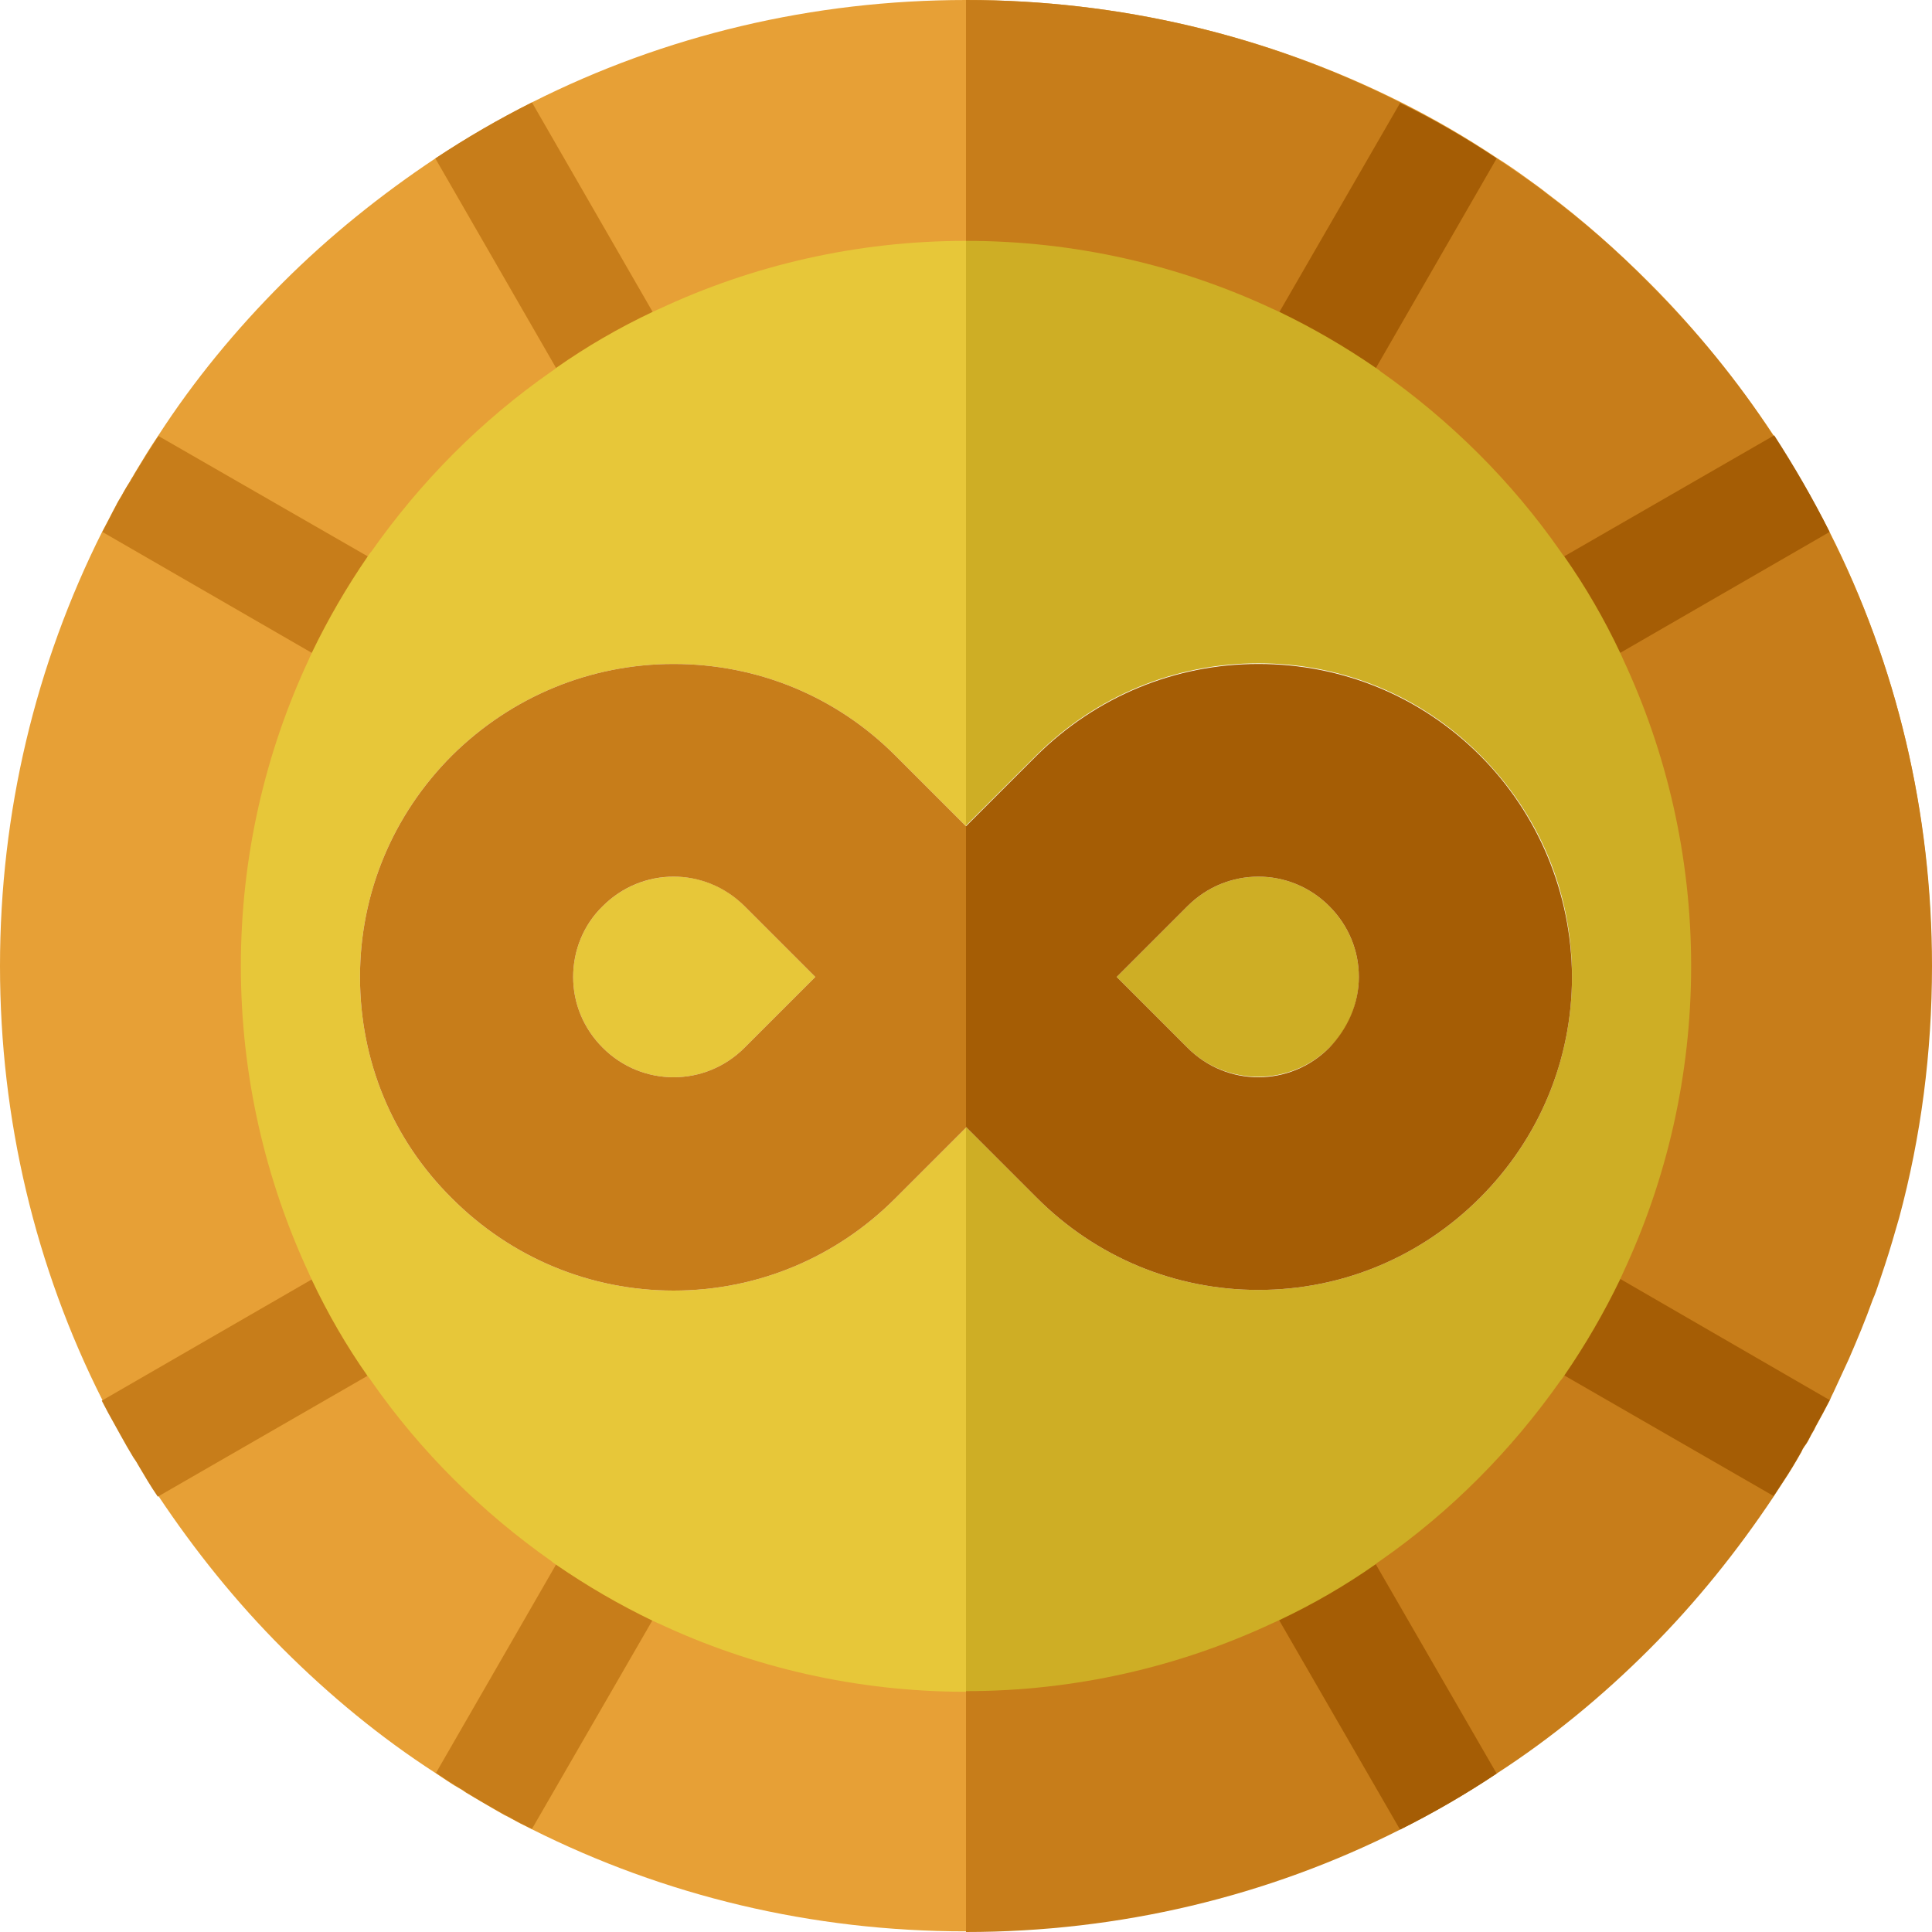
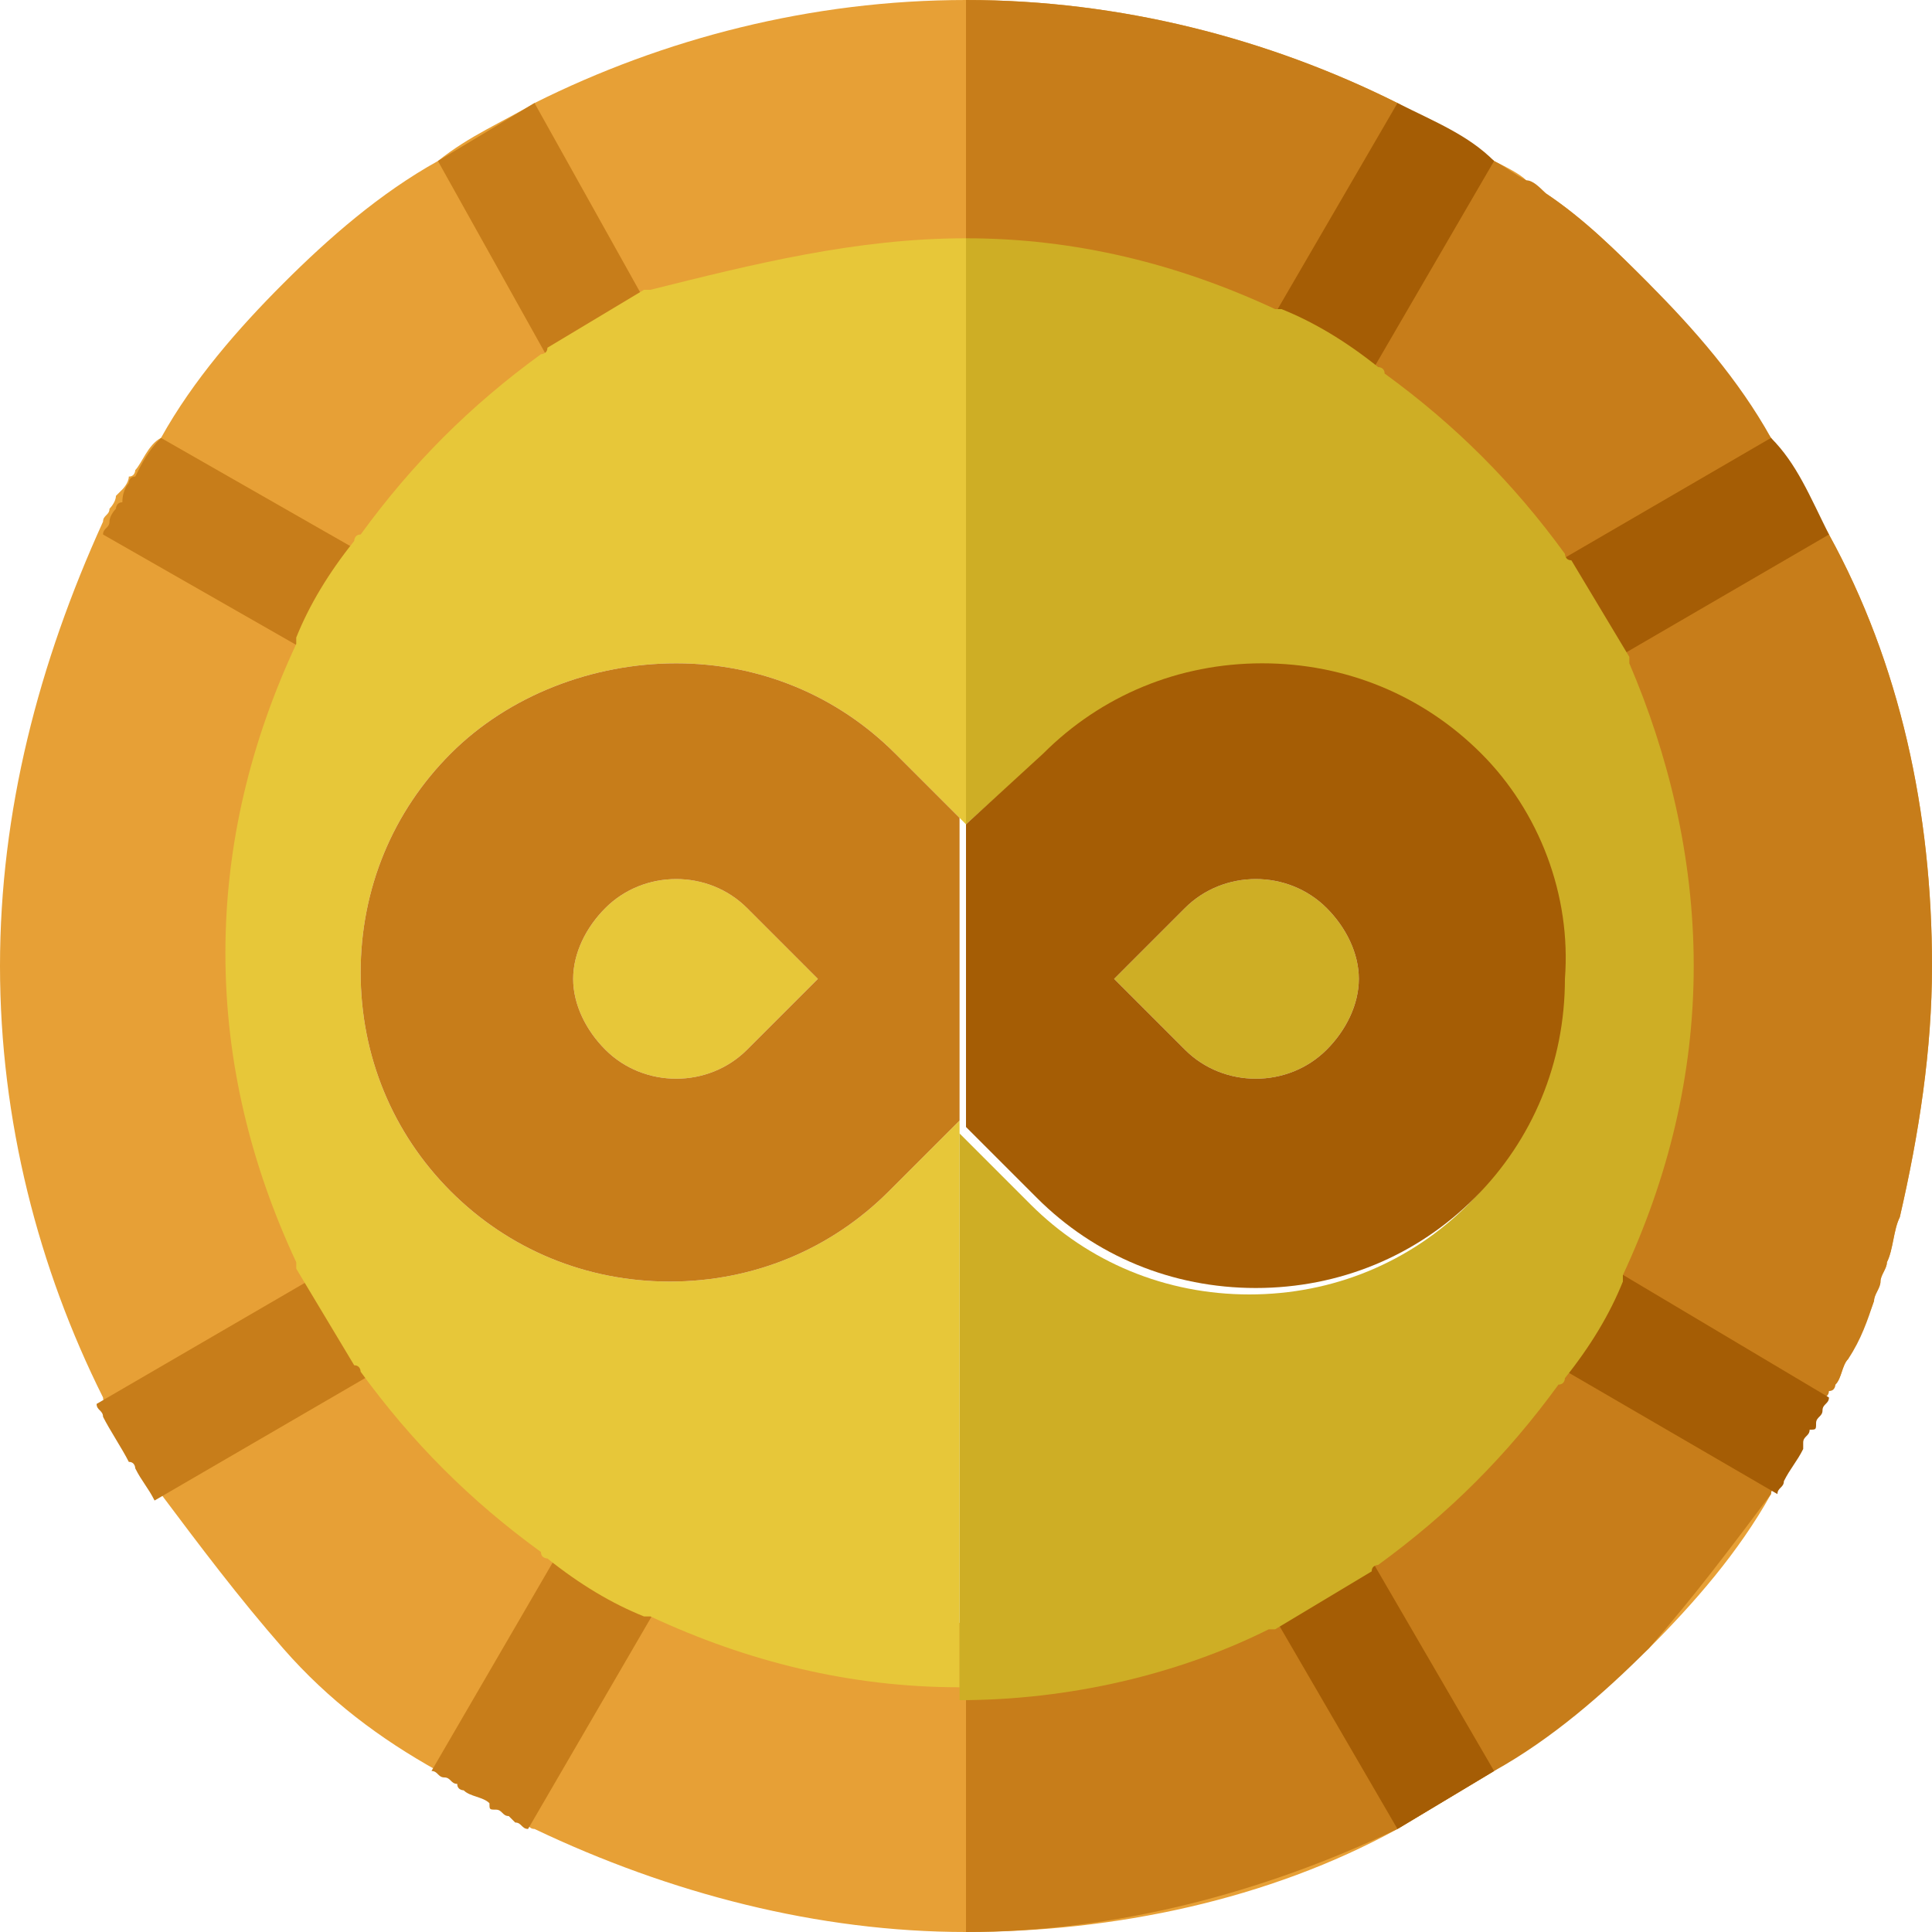
- <svg xmlns="http://www.w3.org/2000/svg" version="1.1" id="Capa_1" x="0px" y="0px" viewBox="0 0 300 300" style="enable-background:new 0 0 300 300;" xml:space="preserve">
+ <svg xmlns="http://www.w3.org/2000/svg" version="1.1" id="Capa_1" x="0px" y="0px" viewBox="0 0 30 30" style="enable-background:new 0 0 30 30;" xml:space="preserve">
  <style type="text/css">
	.st0{fill:#E7A036;}
	.st1{fill:#C77D1A;}
	.st2{fill:#A55D05;}
	.st3{fill:#E7C739;}
	.st4{fill:#CEAE25;}
</style>
-   <path class="st0" d="M284.1,82.6c-2.6-5.1-5.5-10.1-8.7-15c-5.6-8.4-12-16.4-19.3-23.7c-5-5-10.3-9.7-15.9-13.9  c-1-0.8-2-1.5-3.1-2.3c-1.5-1.1-3.1-2.2-4.7-3.2c-4.8-3.2-9.8-6.1-15-8.7C196.8,5.5,173.8,0,150,0s-46.8,5.5-67.4,15.9  c-5.1,2.6-10.1,5.5-15,8.7c-8.4,5.6-16.4,12-23.7,19.3S30.1,59.1,24.6,67.6c-1.3,1.9-2.5,3.9-3.7,5.9c-0.2,0.4-0.5,0.8-0.7,1.2  c-0.4,0.7-0.9,1.5-1.3,2.2c-0.3,0.5-0.5,0.9-0.8,1.4c-0.4,0.8-0.8,1.5-1.2,2.3c-0.3,0.6-0.7,1.3-1,1.9C5.5,103.2,0,126.2,0,150  s5.5,46.8,15.9,67.4c0.3,0.6,0.7,1.3,1,1.9c1.2,2.3,2.5,4.7,3.9,6.9c0.2,0.4,0.4,0.8,0.7,1.1c1,1.7,2.1,3.3,3.1,5  c5.6,8.4,12,16.4,19.3,23.7s15.2,13.8,23.7,19.3c0.6,0.4,1.2,0.8,1.8,1.2c0.5,0.3,1,0.7,1.6,1c0.2,0.1,0.3,0.2,0.5,0.3  c0.4,0.2,0.7,0.5,1.1,0.7c1.3,0.8,2.6,1.5,3.9,2.3c0.5,0.3,0.9,0.5,1.4,0.8s1,0.5,1.5,0.8c0.4,0.2,0.9,0.5,1.3,0.7  c0.6,0.3,1.2,0.6,1.8,0.9c20.7,10.4,43.6,15.9,67.4,15.9s46.8-5.5,67.4-15.9c5.1-2.6,10.1-5.5,15-8.7c8.4-5.6,16.4-12,23.7-19.3  c7.3-7.3,13.8-15.2,19.3-23.7c0.5-0.7,1-1.5,1.5-2.3c1-1.5,1.9-3.1,2.8-4.6c0-0.1,0.1-0.1,0.1-0.2l0,0c0.1-0.2,0.3-0.4,0.4-0.7  c0.3-0.6,0.7-1.1,1-1.7c0.3-0.4,0.5-0.9,0.7-1.3c0.4-0.7,0.8-1.5,1.2-2.2c0.3-0.6,0.7-1.3,1-1.9c0.2-0.4,0.4-0.8,0.6-1.3  c0.2-0.4,0.4-0.9,0.6-1.3c0.6-1.3,1.2-2.6,1.8-3.9c1.3-3,2.6-6.1,3.7-9.2c0.3-0.9,0.6-1.8,1-2.7c0.3-0.9,0.6-1.8,0.9-2.7  c0.8-2.4,1.5-4.8,2.2-7.3c3.4-12.6,5.1-25.7,5.1-39.1C300,126.2,294.5,103.2,284.1,82.6z M232.8,207.8c-6.8,9.7-15.3,18.2-25,25  c-4.7,3.3-9.7,6.2-15,8.7c-13,6.1-27.5,9.5-42.8,9.5s-29.8-3.4-42.8-9.5l0,0c-5.3-2.5-10.3-5.4-15-8.7c-9.7-6.8-18.2-15.3-25-25  c-3.3-4.7-6.2-9.7-8.7-15l0,0c-6.1-13-9.5-27.5-9.5-42.8s3.4-29.8,9.5-42.8l0,0c2.5-5.3,5.4-10.3,8.7-15c6.8-9.7,15.3-18.2,25-25  c4.7-3.3,9.7-6.2,15-8.7c13-6.1,27.5-9.5,42.8-9.5s29.8,3.4,42.8,9.5c5.3,2.5,10.3,5.4,15,8.7c9.7,6.8,18.2,15.3,25,25  c3.3,4.7,6.2,9.7,8.7,15c6.1,13,9.5,27.5,9.5,42.8s-3.4,29.8-9.5,42.8C239,198.1,236.1,203.1,232.8,207.8z" />
+   <path class="st0" d="M28.4,8.3c-0.3-0.5-0.5-1-0.9-1.5c-0.6-0.8-1.2-1.6-1.9-2.4c-0.5-0.5-1-1-1.6-1.4c-0.1-0.1-0.2-0.1-0.3-0.2  c-0.1-0.1-0.3-0.2-0.5-0.3c-0.5-0.3-1-0.6-1.5-0.9C19.7,0.6,17.4,0,15,0s-4.7,0.6-6.7,1.6c-0.5,0.3-1,0.5-1.5,0.9  C5.9,3,5.1,3.7,4.4,4.4S3,5.9,2.5,6.8C2.3,6.9,2.2,7.2,2.1,7.3c0,0,0,0.1-0.1,0.1c0,0.1-0.1,0.2-0.1,0.2c0,0-0.1,0.1-0.1,0.1  c0,0.1-0.1,0.2-0.1,0.2c0,0.1-0.1,0.1-0.1,0.2C0.6,10.3,0,12.6,0,15s0.6,4.7,1.6,6.7c0,0.1,0.1,0.1,0.1,0.2c0.1,0.2,0.2,0.5,0.4,0.7  c0,0,0,0.1,0.1,0.1c0.1,0.2,0.2,0.3,0.3,0.5c0.6,0.8,1.2,1.6,1.9,2.4s1.5,1.4,2.4,1.9c0.1,0,0.1,0.1,0.2,0.1c0,0,0.1,0.1,0.2,0.1  c0,0,0,0,0,0c0,0,0.1,0,0.1,0.1c0.1,0.1,0.3,0.1,0.4,0.2c0.1,0,0.1,0.1,0.1,0.1s0.1,0,0.2,0.1c0,0,0.1,0.1,0.1,0.1  c0.1,0,0.1,0.1,0.2,0.1c2.1,1,4.4,1.6,6.7,1.6s4.7-0.5,6.7-1.6c0.5-0.3,1-0.6,1.5-0.9c0.8-0.6,1.6-1.2,2.4-1.9  c0.7-0.7,1.4-1.5,1.9-2.4c0-0.1,0.1-0.1,0.1-0.2c0.1-0.2,0.2-0.3,0.3-0.5c0,0,0,0,0,0l0,0c0,0,0,0,0-0.1c0-0.1,0.1-0.1,0.1-0.2  c0,0,0-0.1,0.1-0.1c0-0.1,0.1-0.1,0.1-0.2c0-0.1,0.1-0.1,0.1-0.2c0,0,0-0.1,0.1-0.1c0,0,0-0.1,0.1-0.1c0.1-0.1,0.1-0.3,0.2-0.4  c0.1-0.3,0.3-0.6,0.4-0.9c0-0.1,0.1-0.2,0.1-0.3c0-0.1,0.1-0.2,0.1-0.3c0.1-0.2,0.1-0.5,0.2-0.7c0.3-1.3,0.5-2.6,0.5-3.9  C30,12.6,29.5,10.3,28.4,8.3z M23.3,20.8c-0.7,1-1.5,1.8-2.5,2.5c-0.5,0.3-1,0.6-1.5,0.9c-1.3,0.6-2.8,1-4.3,1s-3-0.3-4.3-1l0,0  c-0.5-0.2-1-0.5-1.5-0.9c-1-0.7-1.8-1.5-2.5-2.5c-0.3-0.5-0.6-1-0.9-1.5l0,0C5.2,18,4.9,16.5,4.9,15s0.3-3,0.9-4.3l0,0  c0.2-0.5,0.5-1,0.9-1.5c0.7-1,1.5-1.8,2.5-2.5c0.5-0.3,1-0.6,1.5-0.9C12,5.2,13.5,4.9,15,4.9s3,0.3,4.3,0.9c0.5,0.2,1,0.5,1.5,0.9  c1,0.7,1.8,1.5,2.5,2.5c0.3,0.5,0.6,1,0.9,1.5c0.6,1.3,1,2.8,1,4.3s-0.3,3-1,4.3C23.9,19.8,23.6,20.3,23.3,20.8z" />
  <g>
-     <path class="st1" d="M300,150c0,13.4-1.7,26.5-5.1,39.1c-0.7,2.4-1.4,4.9-2.2,7.3c-0.3,0.9-0.6,1.8-0.9,2.7s-0.6,1.8-1,2.7   c-1.1,3.1-2.4,6.2-3.7,9.2c-0.6,1.3-1.2,2.6-1.8,3.9c-0.2,0.4-0.4,0.9-0.6,1.3c-0.2,0.4-0.4,0.8-0.6,1.3c-0.3,0.6-0.7,1.3-1,1.9   c-0.4,0.7-0.8,1.5-1.2,2.2c-0.2,0.5-0.5,0.9-0.7,1.3c-0.3,0.6-0.6,1.2-1,1.7c-0.1,0.2-0.3,0.4-0.4,0.7l0,0c0,0.1-0.1,0.1-0.1,0.2   c-0.9,1.6-1.8,3.1-2.8,4.6c-0.5,0.8-1,1.5-1.5,2.3c-5.6,8.4-12,16.4-19.3,23.7c-7.3,7.3-15.2,13.8-23.7,19.3   c-4.8,3.2-9.8,6.1-15,8.7C196.8,294.5,173.8,300,150,300v-49c15.3,0,29.8-3.4,42.8-9.5c5.3-2.5,10.3-5.4,15-8.7   c9.7-6.8,18.2-15.3,25-25c3.3-4.7,6.2-9.7,8.7-15c6.1-13,9.5-27.5,9.5-42.8s-3.4-29.8-9.5-42.8c-2.5-5.3-5.4-10.3-8.7-15   c-6.8-9.7-15.3-18.2-25-25c-4.7-3.3-9.7-6.2-15-8.7c-13-6.1-27.5-9.5-42.8-9.5V0c23.8,0,46.8,5.5,67.4,15.9   c5.2,2.6,10.1,5.5,15,8.7c1.6,1,3.1,2.1,4.7,3.2c1,0.7,2.1,1.5,3.1,2.3c5.6,4.2,10.9,8.8,15.9,13.9c7.3,7.3,13.8,15.2,19.3,23.7   c3.2,4.8,6.1,9.8,8.7,15C294.5,103.2,300,126.2,300,150z" />
-     <path class="st1" d="M107.2,58.6c-5.3,2.5-10.3,5.4-15,8.7L67.6,24.6c4.8-3.2,9.8-6.1,15-8.7L107.2,58.6z" />
+     <path class="st1" d="M30,15c0,1.3-0.2,2.6-0.5,3.9c-0.1,0.2-0.1,0.5-0.2,0.7c0,0.1-0.1,0.2-0.1,0.3c0,0.1-0.1,0.2-0.1,0.3   c-0.1,0.3-0.2,0.6-0.4,0.9c-0.1,0.1-0.1,0.3-0.2,0.4c0,0,0,0.1-0.1,0.1c0,0,0,0.1-0.1,0.1c0,0.1-0.1,0.1-0.1,0.2   c0,0.1-0.1,0.2-0.1,0.2c0,0-0.1,0.1-0.1,0.1c0,0.1-0.1,0.1-0.1,0.2c0,0,0,0,0,0.1l0,0c0,0,0,0,0,0c-0.1,0.2-0.2,0.3-0.3,0.5   c-0.1,0.1-0.1,0.2-0.1,0.2c-0.6,0.8-1.2,1.6-1.9,2.4c-0.7,0.7-1.5,1.4-2.4,1.9c-0.5,0.3-1,0.6-1.5,0.9c-2.1,1-4.4,1.6-6.7,1.6v-4.9   c1.5,0,3-0.3,4.3-1c0.5-0.2,1-0.5,1.5-0.9c1-0.7,1.8-1.5,2.5-2.5c0.3-0.5,0.6-1,0.9-1.5c0.6-1.3,1-2.8,1-4.3s-0.3-3-1-4.3   c-0.2-0.5-0.5-1-0.9-1.5c-0.7-1-1.5-1.8-2.5-2.5c-0.5-0.3-1-0.6-1.5-0.9C18,5.2,16.5,4.9,15,4.9V0c2.4,0,4.7,0.6,6.7,1.6   c0.5,0.3,1,0.5,1.5,0.9c0.2,0.1,0.3,0.2,0.5,0.3C23.8,2.8,23.9,2.9,24,3c0.6,0.4,1.1,0.9,1.6,1.4c0.7,0.7,1.4,1.5,1.9,2.4   c0.3,0.5,0.6,1,0.9,1.5C29.5,10.3,30,12.6,30,15z" />
+     <path class="st1" d="M10.7,5.9c-0.5,0.2-1,0.5-1.5,0.9L6.8,2.5c0.5-0.3,1-0.6,1.5-0.9L10.7,5.9z" />
  </g>
-   <path class="st2" d="M232.4,275.4c-4.8,3.2-9.8,6.1-15,8.7l-24.6-42.6c5.3-2.5,10.3-5.4,15-8.7L232.4,275.4z" />
-   <path class="st1" d="M67.2,92.2c-3.3,4.7-6.2,9.7-8.7,15L15.9,82.6c0.3-0.6,0.7-1.3,1-1.9c0.4-0.8,0.8-1.6,1.2-2.3  c0.2-0.5,0.5-0.9,0.8-1.4c0.4-0.8,0.8-1.5,1.3-2.2c0.2-0.4,0.5-0.8,0.7-1.2c1.2-2,2.4-3.9,3.7-5.9L67.2,92.2z" />
-   <path class="st2" d="M284.1,217.4c-0.3,0.6-0.7,1.3-1,1.9c-0.4,0.7-0.8,1.5-1.2,2.2c-0.2,0.5-0.5,0.9-0.7,1.3  c-0.3,0.6-0.6,1.2-1,1.7c-0.1,0.2-0.3,0.4-0.4,0.7l0,0c0,0.1-0.1,0.1-0.1,0.2c-0.9,1.6-1.8,3.1-2.8,4.6c-0.5,0.8-1,1.5-1.5,2.3  l-42.7-24.6c3.3-4.7,6.2-9.7,8.7-15L284.1,217.4L284.1,217.4z" />
-   <path class="st1" d="M67.2,207.8l-42.7,24.6c-1.1-1.6-2.1-3.3-3.1-5c-0.2-0.4-0.5-0.8-0.7-1.1c-1.4-2.3-2.6-4.6-3.9-6.9  c-0.3-0.6-0.7-1.3-1-1.9l42.6-24.6C61,198.1,63.9,203.1,67.2,207.8z" />
-   <path class="st2" d="M284.1,82.6l-42.6,24.6c-2.5-5.3-5.4-10.3-8.7-15l42.7-24.6C278.6,72.4,281.5,77.4,284.1,82.6z" />
-   <path class="st1" d="M107.2,241.4L82.6,284c-0.6-0.3-1.2-0.6-1.8-0.9c-0.4-0.2-0.9-0.5-1.3-0.7c-0.5-0.3-1-0.5-1.5-0.8  s-0.9-0.5-1.4-0.8c-1.3-0.7-2.6-1.5-3.9-2.3c-0.4-0.2-0.7-0.5-1.1-0.7c-0.2-0.1-0.3-0.2-0.5-0.3c-0.5-0.3-1.1-0.7-1.6-1  c-0.6-0.4-1.2-0.8-1.8-1.2l24.6-42.7C96.9,236.1,101.9,239,107.2,241.4z" />
-   <path class="st2" d="M232.4,24.6l-24.6,42.7c-4.7-3.3-9.7-6.2-15-8.7L217.4,16C222.6,18.5,227.6,21.4,232.4,24.6z" />
-   <path class="st3" d="M115.6,140.7l11,11l-11,11c-6.1,6.1-15.9,6.1-22,0c-3-3-4.6-6.9-4.6-11s1.6-8.1,4.6-11  C99.7,134.6,109.6,134.6,115.6,140.7z" />
-   <path class="st3" d="M150,37.4v90.9l-11-11c-9.2-9.2-21.4-14.2-34.4-14.2s-25.2,5.1-34.4,14.2c-9.2,9.2-14.3,21.4-14.3,34.4  c0,13,5,25.2,14.3,34.4c9.2,9.2,21.4,14.3,34.4,14.3s25.2-5.1,34.4-14.3l11-11v87.6c-17,0-33.2-3.8-47.7-10.6l0,0  c-0.3-0.1-0.6-0.3-0.9-0.4c-5.2-2.5-10.2-5.4-15-8.7c-0.3-0.2-0.6-0.4-0.8-0.6c-10.8-7.6-20.3-17-27.9-27.9  c-0.2-0.3-0.4-0.6-0.6-0.8c-3.3-4.7-6.2-9.7-8.7-15c-0.1-0.3-0.3-0.6-0.4-0.9l0,0C41.2,183.2,37.4,167,37.4,150s3.8-33.2,10.6-47.7  l0,0c0.1-0.3,0.3-0.6,0.4-0.9c2.5-5.2,5.4-10.2,8.7-15c0.2-0.3,0.4-0.6,0.6-0.8c7.6-10.8,17-20.3,27.9-27.9c0.3-0.2,0.6-0.4,0.8-0.6  c4.7-3.3,9.7-6.2,15-8.7c0.3-0.1,0.6-0.3,0.9-0.4C116.8,41.2,133,37.4,150,37.4z" />
-   <path class="st4" d="M184.4,162.7l-11-11l11-11c6.1-6.1,15.9-6.1,22,0c3,3,4.6,6.9,4.6,11s-1.6,8.1-4.6,11  C200.3,168.7,190.4,168.7,184.4,162.7z" />
-   <path class="st4" d="M262.6,150c0,17-3.8,33.2-10.6,47.7c-0.1,0.3-0.3,0.6-0.4,0.9c-2.5,5.2-5.4,10.2-8.7,15  c-0.2,0.3-0.4,0.6-0.6,0.8c-7.6,10.8-17,20.3-27.9,27.9c-0.3,0.2-0.6,0.4-0.8,0.6c-4.7,3.3-9.7,6.2-15,8.7c-0.3,0.1-0.6,0.3-0.9,0.4  c-14.5,6.8-30.7,10.6-47.7,10.6V175l11,11c9.2,9.2,21.4,14.3,34.4,14.3c13,0,25.2-5.1,34.4-14.3s14.3-21.4,14.3-34.4  s-5.1-25.2-14.3-34.4S208.4,103,195.4,103s-25.2,5.1-34.4,14.2l-11,11V37.4c17,0,33.2,3.8,47.7,10.6c0.3,0.1,0.6,0.3,0.9,0.4  c5.2,2.5,10.2,5.4,15,8.7c0.3,0.2,0.6,0.4,0.8,0.6c10.8,7.6,20.3,17,27.9,27.9c0.2,0.3,0.4,0.6,0.6,0.8c3.3,4.7,6.2,9.7,8.7,15  c0.1,0.3,0.3,0.6,0.4,0.9C258.8,116.8,262.6,133,262.6,150z" />
+   <path class="st2" d="M23.2,27.5c-0.5,0.3-1,0.6-1.5,0.9l-2.5-4.3c0.5-0.2,1-0.5,1.5-0.9L23.2,27.5z" />
+   <path class="st1" d="M6.7,9.2c-0.3,0.5-0.6,1-0.9,1.5L1.6,8.3c0-0.1,0.1-0.1,0.1-0.2c0-0.1,0.1-0.2,0.1-0.2c0,0,0-0.1,0.1-0.1  C1.9,7.6,2,7.5,2,7.5c0,0,0-0.1,0.1-0.1C2.2,7.2,2.3,7,2.5,6.8L6.7,9.2z" />
+   <path class="st2" d="M28.4,21.7c0,0.1-0.1,0.1-0.1,0.2c0,0.1-0.1,0.1-0.1,0.2c0,0.1,0,0.1-0.1,0.1c0,0.1-0.1,0.1-0.1,0.2  c0,0,0,0,0,0.1l0,0c0,0,0,0,0,0c-0.1,0.2-0.2,0.3-0.3,0.5c0,0.1-0.1,0.1-0.1,0.2l-4.3-2.5c0.3-0.5,0.6-1,0.9-1.5L28.4,21.7  L28.4,21.7z" />
+   <path class="st1" d="M6.7,20.8l-4.3,2.5c-0.1-0.2-0.2-0.3-0.3-0.5c0,0,0-0.1-0.1-0.1c-0.1-0.2-0.3-0.5-0.4-0.7  c0-0.1-0.1-0.1-0.1-0.2l4.3-2.5C6.1,19.8,6.4,20.3,6.7,20.8z" />
+   <path class="st2" d="M28.4,8.3l-4.3,2.5c-0.2-0.5-0.5-1-0.9-1.5l4.3-2.5C27.9,7.2,28.1,7.7,28.4,8.3z" />
+   <path class="st1" d="M10.7,24.1l-2.5,4.3c-0.1,0-0.1-0.1-0.2-0.1c0,0-0.1-0.1-0.1-0.1c-0.1,0-0.1-0.1-0.2-0.1s-0.1,0-0.1-0.1  c-0.1-0.1-0.3-0.1-0.4-0.2c0,0-0.1,0-0.1-0.1c0,0,0,0,0,0c-0.1,0-0.1-0.1-0.2-0.1c-0.1,0-0.1-0.1-0.2-0.1l2.5-4.3  C9.7,23.6,10.2,23.9,10.7,24.1z" />
+   <path class="st2" d="M23.2,2.5l-2.5,4.3c-0.5-0.3-1-0.6-1.5-0.9l2.5-4.3C22.3,1.9,22.8,2.1,23.2,2.5z" />
+   <path class="st3" d="M11.6,14.1l1.1,1.1l-1.1,1.1c-0.6,0.6-1.6,0.6-2.2,0c-0.3-0.3-0.5-0.7-0.5-1.1c0-0.4,0.2-0.8,0.5-1.1  C10,13.5,11,13.5,11.6,14.1z" />
+   <path class="st3" d="M15,3.7v9.1l-1.1-1.1c-0.9-0.9-2.1-1.4-3.4-1.4S7.9,10.8,7,11.7c-0.9,0.9-1.4,2.1-1.4,3.4s0.5,2.5,1.4,3.4  c0.9,0.9,2.1,1.4,3.4,1.4s2.5-0.5,3.4-1.4l1.1-1.1v8.8c-1.7,0-3.3-0.4-4.8-1.1l0,0c0,0-0.1,0-0.1,0c-0.5-0.2-1-0.5-1.5-0.9  c0,0-0.1,0-0.1-0.1c-1.1-0.8-2-1.7-2.8-2.8c0,0,0-0.1-0.1-0.1c-0.3-0.5-0.6-1-0.9-1.5c0,0,0-0.1,0-0.1l0,0c-0.7-1.5-1.1-3.1-1.1-4.8  s0.4-3.3,1.1-4.8l0,0c0,0,0-0.1,0-0.1c0.2-0.5,0.5-1,0.9-1.5c0,0,0-0.1,0.1-0.1c0.8-1.1,1.7-2,2.8-2.8c0,0,0.1,0,0.1-0.1  c0.5-0.3,1-0.6,1.5-0.9c0,0,0.1,0,0.1,0C11.7,4.1,13.3,3.7,15,3.7z" />
+   <path class="st4" d="M18.4,16.3l-1.1-1.1l1.1-1.1c0.6-0.6,1.6-0.6,2.2,0c0.3,0.3,0.5,0.7,0.5,1.1c0,0.4-0.2,0.8-0.5,1.1  C20,16.9,19,16.9,18.4,16.3z" />
+   <path class="st4" d="M26.3,15c0,1.7-0.4,3.3-1.1,4.8c0,0,0,0.1,0,0.1c-0.2,0.5-0.5,1-0.9,1.5c0,0,0,0.1-0.1,0.1  c-0.8,1.1-1.7,2-2.8,2.8c0,0-0.1,0-0.1,0.1c-0.5,0.3-1,0.6-1.5,0.9c0,0-0.1,0-0.1,0c-1.4,0.7-3.1,1.1-4.8,1.1v-8.8l1.1,1.1  c0.9,0.9,2.1,1.4,3.4,1.4c1.3,0,2.5-0.5,3.4-1.4s1.4-2.1,1.4-3.4s-0.5-2.5-1.4-3.4c-0.9-0.9-2.1-1.4-3.4-1.4c-1.3,0-2.5,0.5-3.4,1.4  L15,12.8V3.7c1.7,0,3.3,0.4,4.8,1.1c0,0,0.1,0,0.1,0c0.5,0.2,1,0.5,1.5,0.9c0,0,0.1,0,0.1,0.1c1.1,0.8,2,1.7,2.8,2.8  c0,0,0,0.1,0.1,0.1c0.3,0.5,0.6,1,0.9,1.5c0,0,0,0.1,0,0.1C25.9,11.7,26.3,13.3,26.3,15z" />
  <g>
-     <path class="st1" d="M139,117.3c-9.2-9.2-21.4-14.2-34.4-14.2s-25.2,5.1-34.4,14.2c-9.2,9.2-14.3,21.4-14.3,34.4   c0,13,5,25.2,14.3,34.4c9.2,9.2,21.4,14.3,34.4,14.3s25.2-5.1,34.4-14.3l11-11v-46.8L139,117.3z M115.6,162.7   c-6.1,6.1-15.9,6.1-22,0c-3-3-4.6-6.9-4.6-11s1.6-8.1,4.6-11c6.1-6.1,15.9-6.1,22,0l11,11L115.6,162.7z" />
-     <path class="st2" d="M229.8,117.3c-9.2-9.2-21.4-14.2-34.4-14.2c-13,0-25.2,5.1-34.4,14.2l-11,11V175l11,11   c9.2,9.2,21.4,14.3,34.4,14.3s25.2-5.1,34.4-14.3s14.3-21.4,14.3-34.4C244,138.7,238.9,126.4,229.8,117.3z M206.4,162.7   c-6.1,6.1-15.9,6.1-22,0l-11-11l11-11c6.1-6.1,15.9-6.1,22,0c3,3,4.6,6.9,4.6,11S209.3,159.7,206.4,162.7z" />
+     <path class="st1" d="M13.9,11.7c-0.9-0.9-2.1-1.4-3.4-1.4S7.9,10.8,7,11.7c-0.9,0.9-1.4,2.1-1.4,3.4s0.5,2.5,1.4,3.4   c0.9,0.9,2.1,1.4,3.4,1.4s2.5-0.5,3.4-1.4l1.1-1.1v-4.7L13.9,11.7z M11.6,16.3c-0.6,0.6-1.6,0.6-2.2,0c-0.3-0.3-0.5-0.7-0.5-1.1   c0-0.4,0.2-0.8,0.5-1.1c0.6-0.6,1.6-0.6,2.2,0l1.1,1.1L11.6,16.3z" />
+     <path class="st2" d="M23,11.7c-0.9-0.9-2.1-1.4-3.4-1.4c-1.3,0-2.5,0.5-3.4,1.4L15,12.8v4.7l1.1,1.1c0.9,0.9,2.1,1.4,3.4,1.4   c1.3,0,2.5-0.5,3.4-1.4c0.9-0.9,1.4-2.1,1.4-3.4C24.4,13.9,23.9,12.6,23,11.7z M20.6,16.3c-0.6,0.6-1.6,0.6-2.2,0l-1.1-1.1l1.1-1.1   c0.6-0.6,1.6-0.6,2.2,0c0.3,0.3,0.5,0.7,0.5,1.1C21.1,15.6,20.9,16,20.6,16.3z" />
  </g>
</svg>
